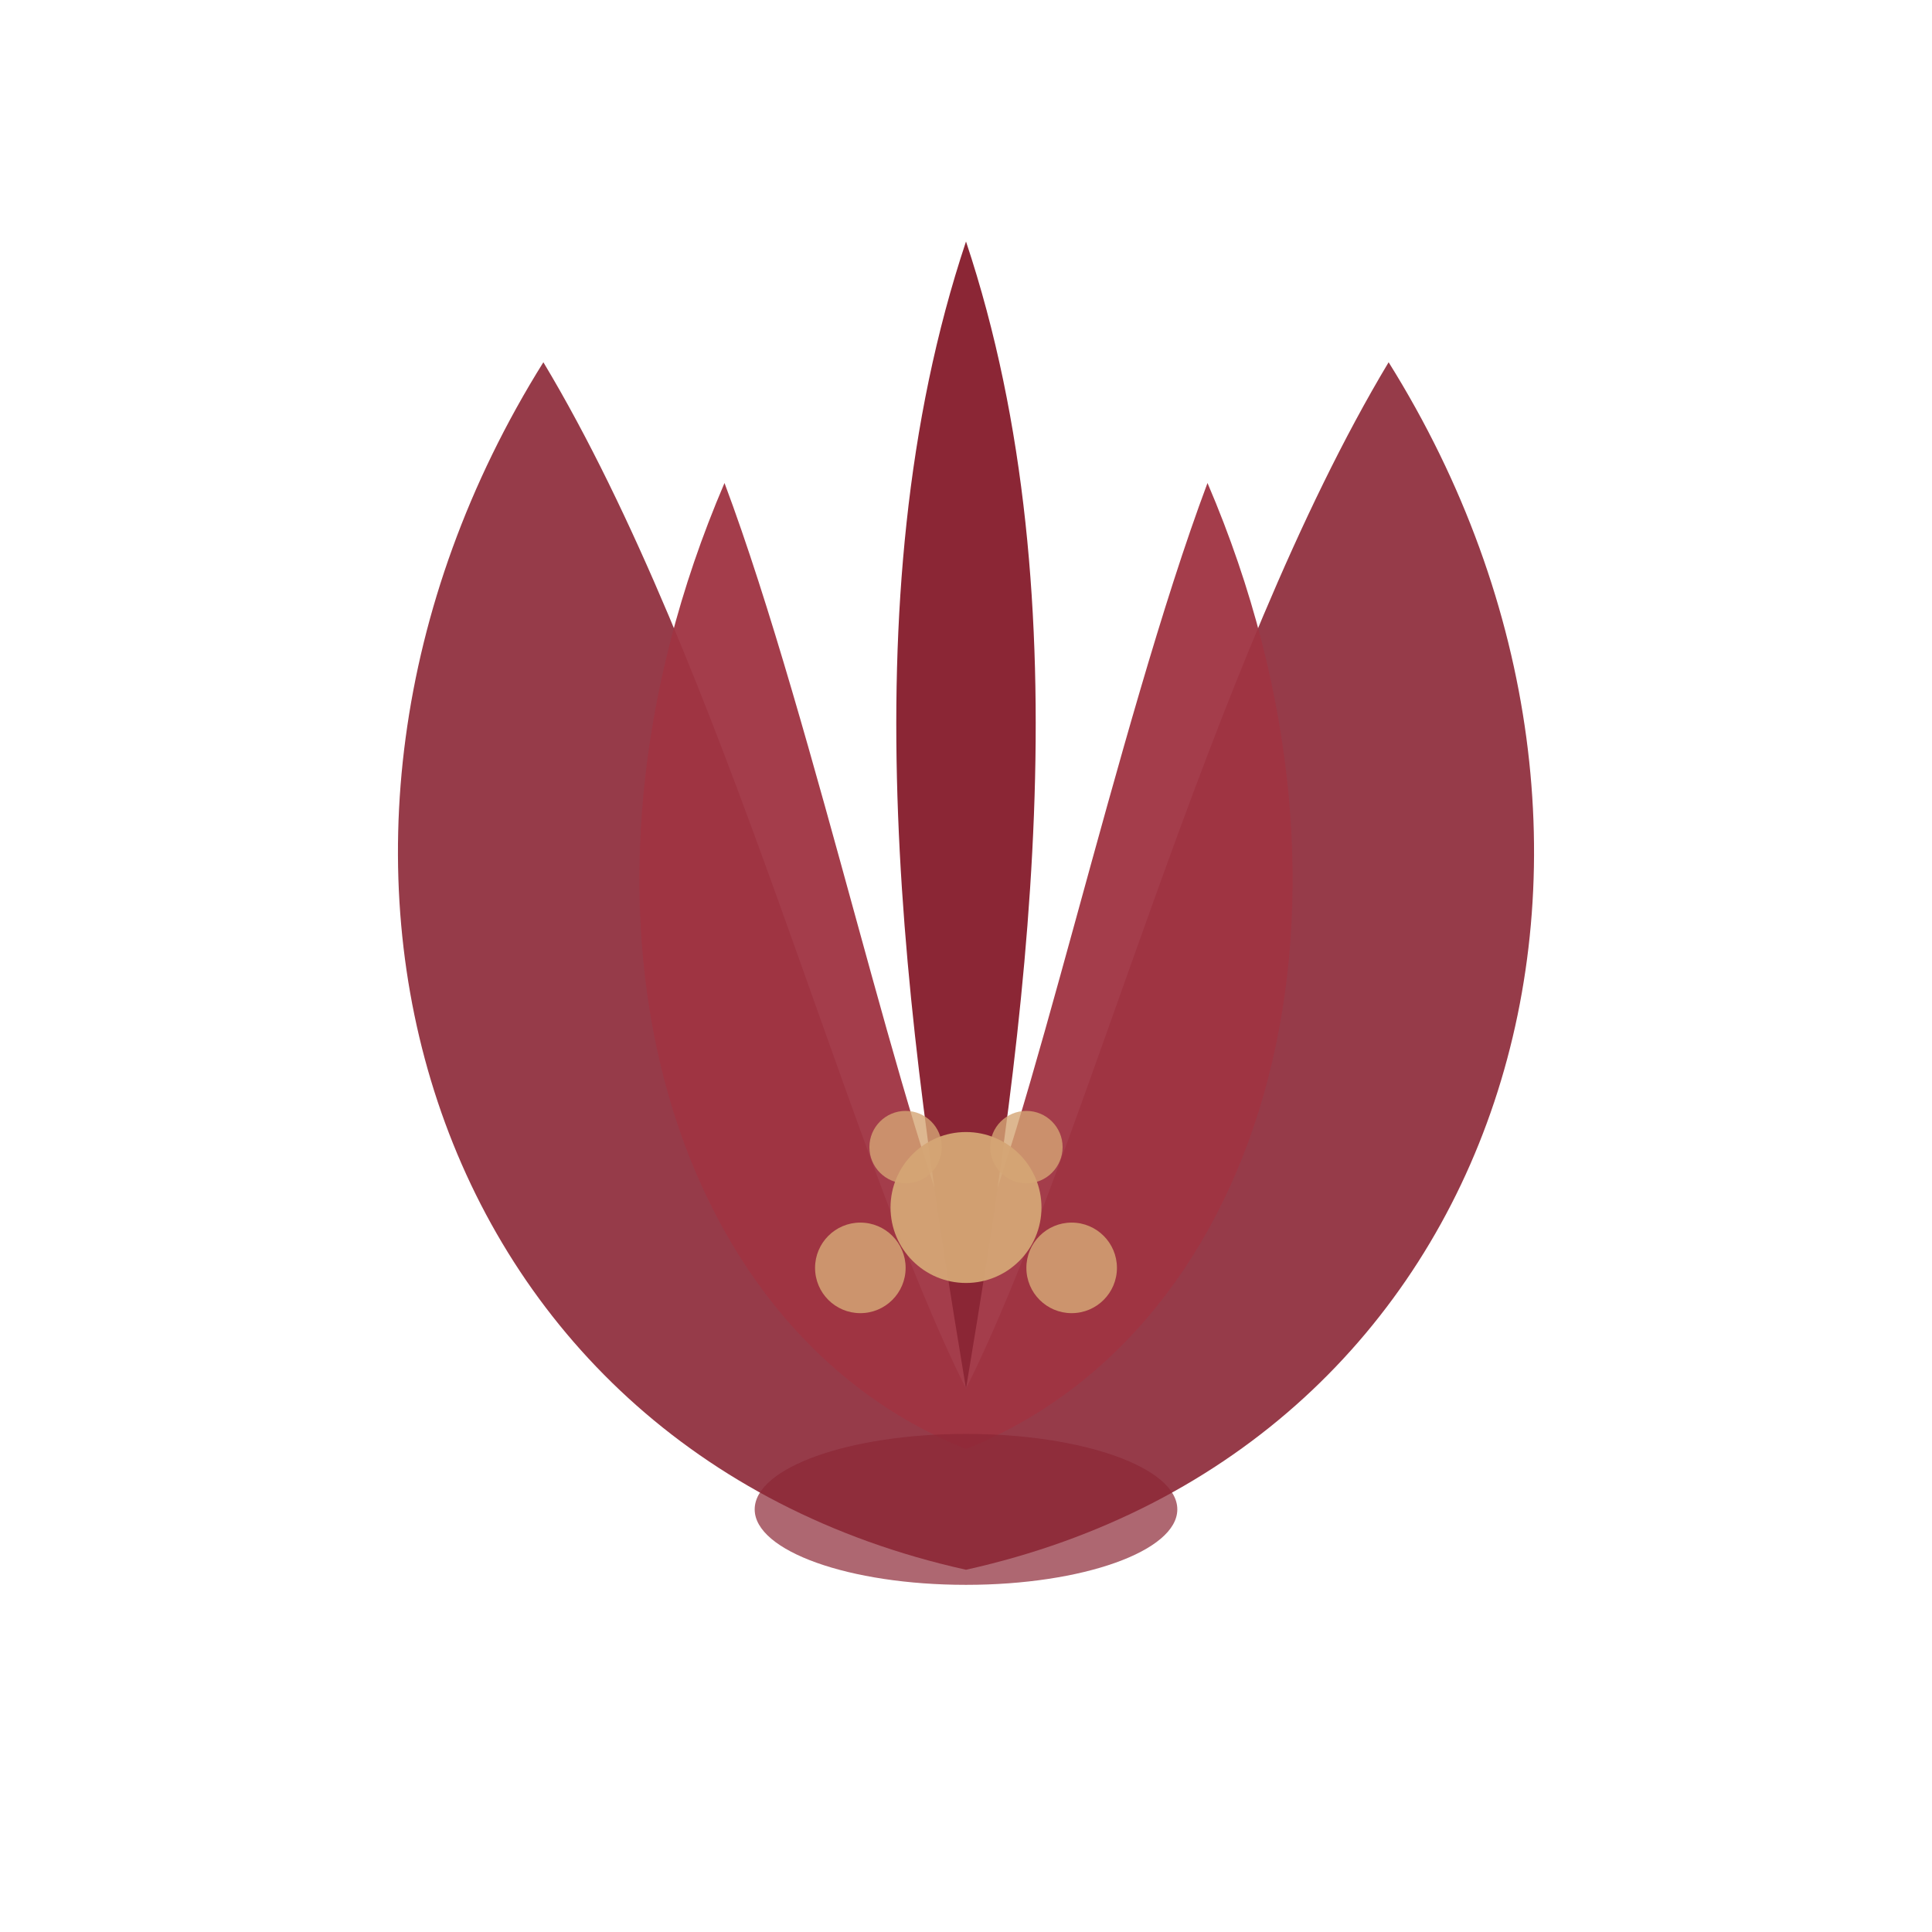
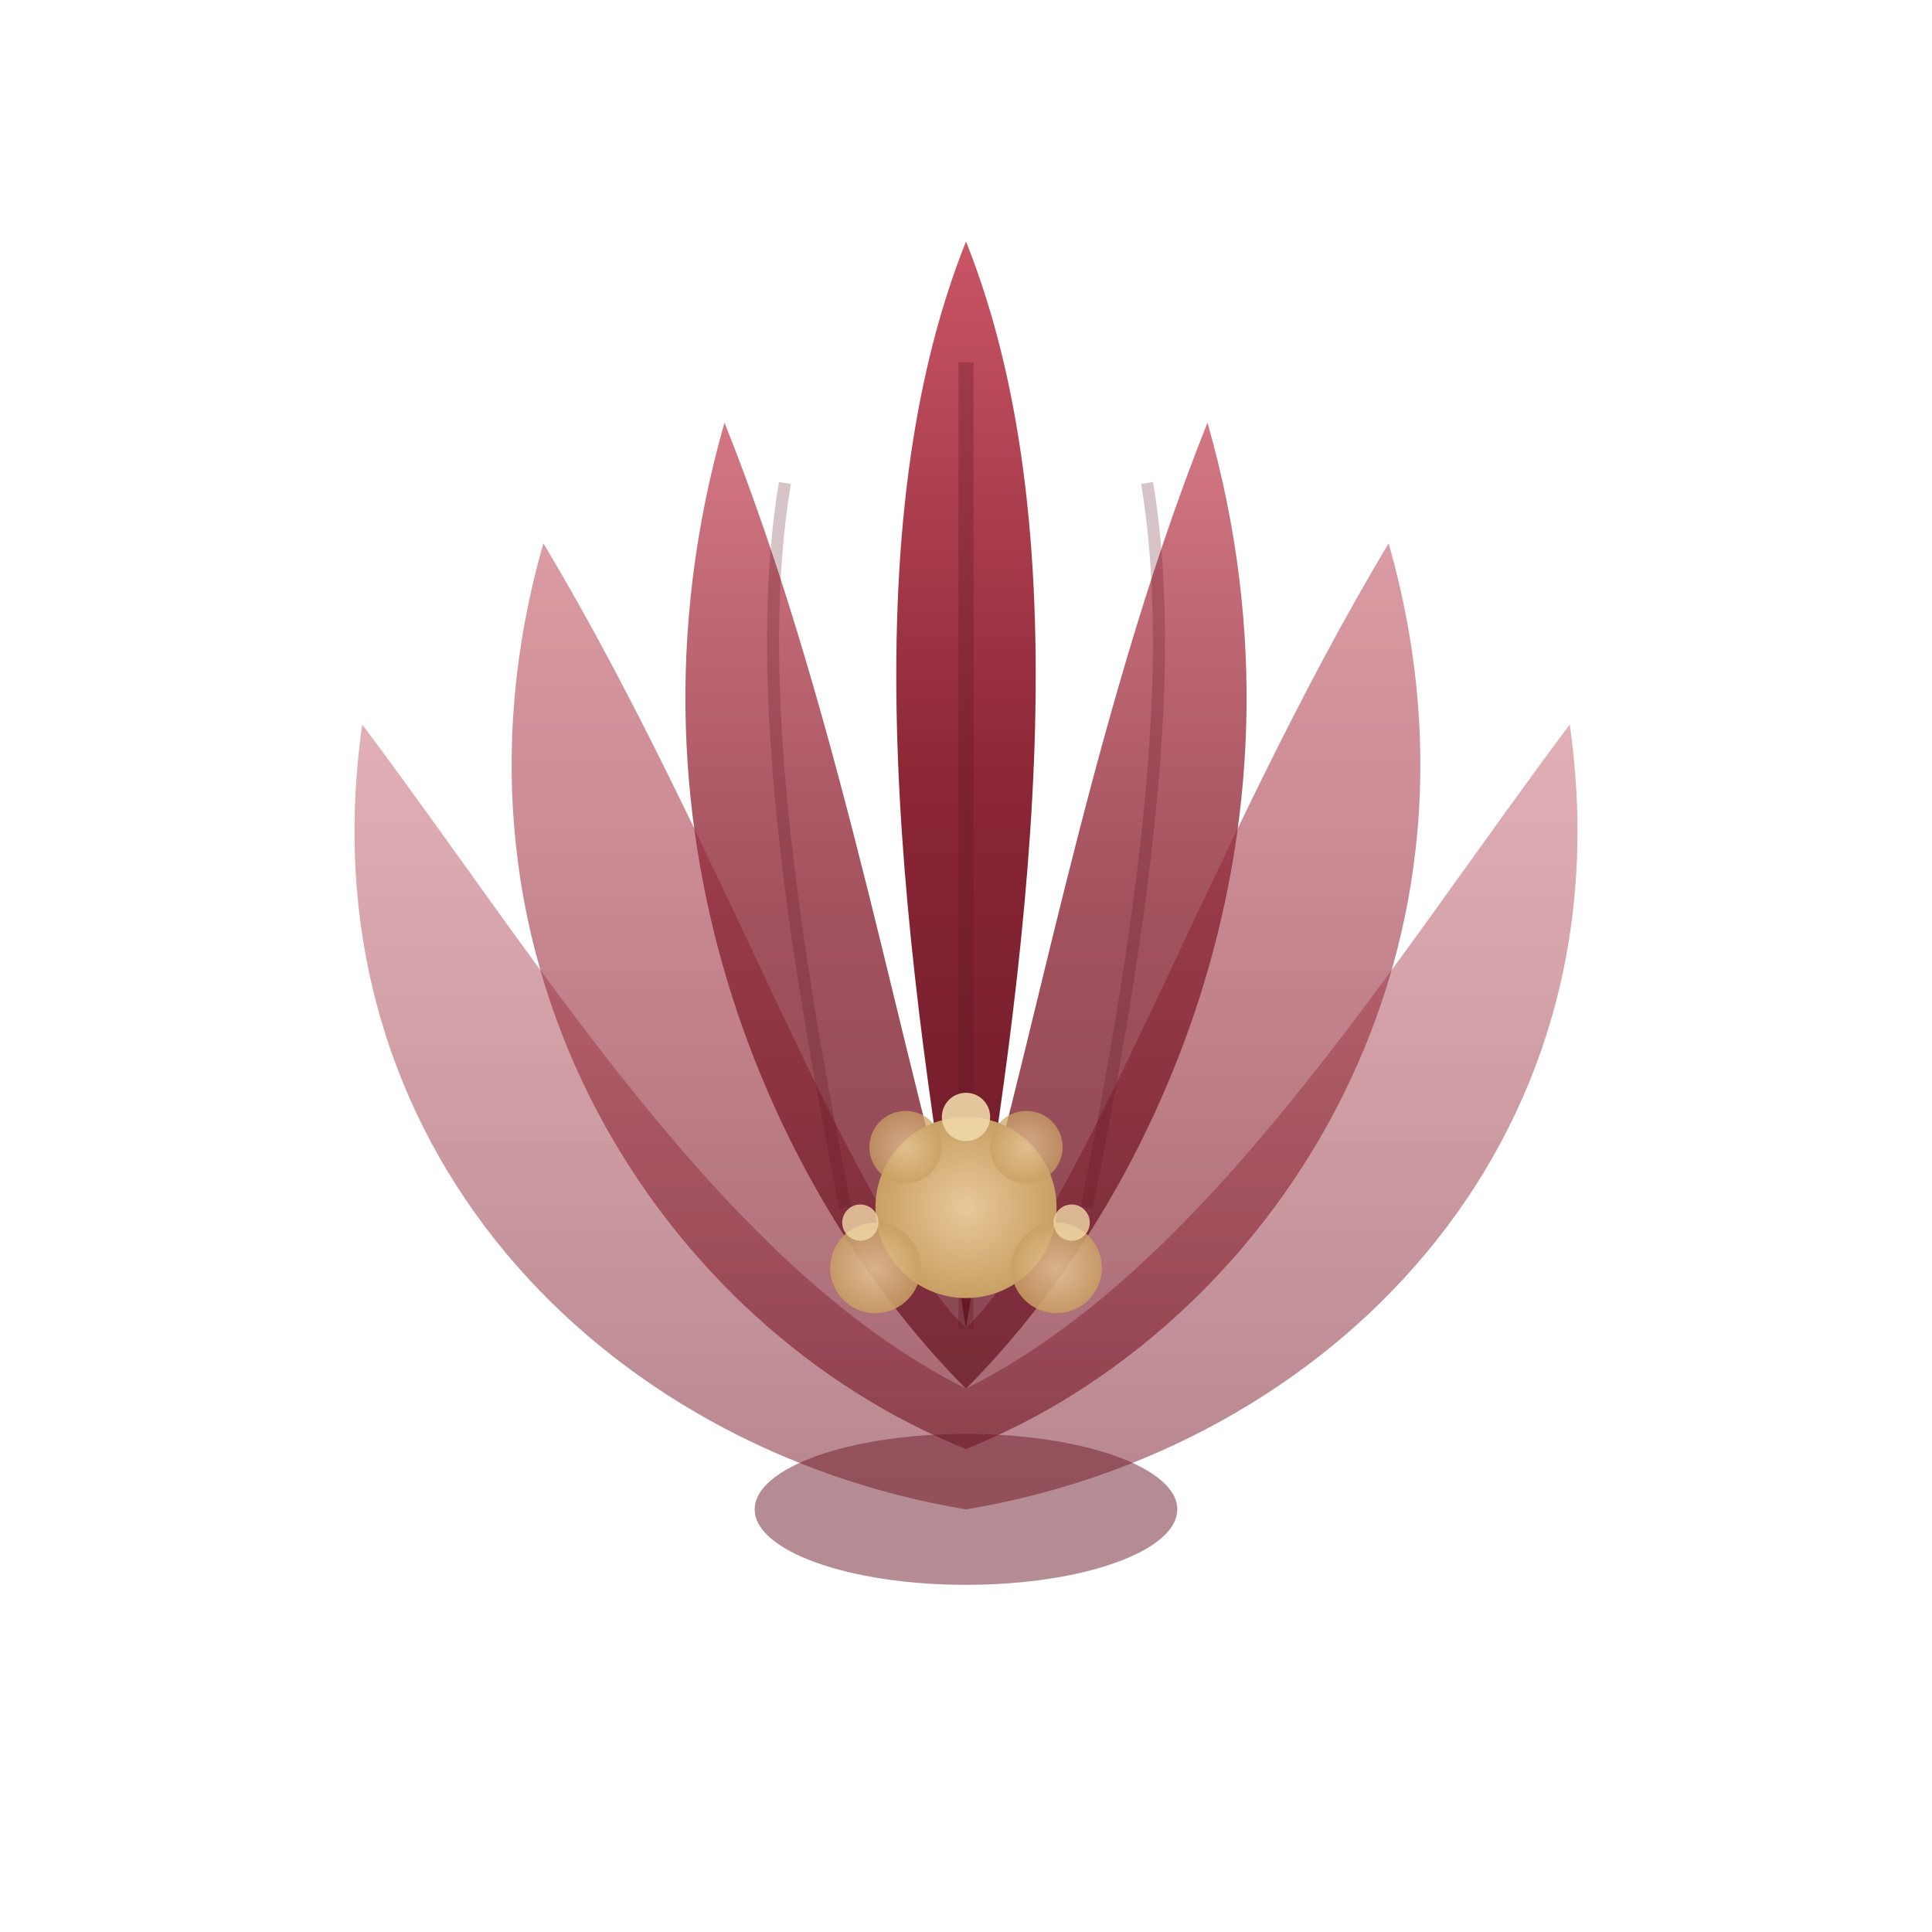
<svg xmlns="http://www.w3.org/2000/svg" viewBox="0 0 64 64" width="64" height="64">
-   <path d="M32 52 C14 48, 8 28, 18 12 C24 22, 28 38, 32 46 Z" fill="#8B2635" opacity="0.9" />
-   <path d="M32 52 C50 48, 56 28, 46 12 C40 22, 36 38, 32 46 Z" fill="#8B2635" opacity="0.9" />
-   <path d="M32 48 C22 44, 18 30, 24 16 C27 24, 30 38, 32 42 Z" fill="#A03342" opacity="0.95" />
-   <path d="M32 48 C42 44, 46 30, 40 16 C37 24, 34 38, 32 42 Z" fill="#A03342" opacity="0.95" />
-   <path d="M32 46 C30 34, 28 20, 32 8 C36 20, 34 34, 32 46 Z" fill="#8B2635" opacity="1" />
-   <ellipse cx="32" cy="50" rx="7" ry="2.5" fill="#8B2635" opacity="0.7" />
-   <circle cx="32" cy="40" r="2.5" fill="#D4A574" opacity="0.95" />
-   <circle cx="28.5" cy="42" r="1.5" fill="#D4A574" opacity="0.85" />
-   <circle cx="35.5" cy="42" r="1.5" fill="#D4A574" opacity="0.85" />
-   <circle cx="30" cy="38" r="1.2" fill="#D4A574" opacity="0.8" />
-   <circle cx="34" cy="38" r="1.2" fill="#D4A574" opacity="0.8" />
+   <defs>
+     <linearGradient id="petalGrad" x1="0%" y1="100%" x2="0%" y2="0%">
+       <stop offset="0%" style="stop-color:#6B1A28;stop-opacity:1" />
+       <stop offset="50%" style="stop-color:#8B2635;stop-opacity:1" />
+       <stop offset="100%" style="stop-color:#C95565;stop-opacity:1" />
+     </linearGradient>
+     <linearGradient id="outerPetalGrad" x1="0%" y1="100%" x2="0%" y2="0%">
+       <stop offset="0%" style="stop-color:#7A1F2E;stop-opacity:0.9" />
+       <stop offset="100%" style="stop-color:#B84050;stop-opacity:0.7" />
+     </linearGradient>
+     <radialGradient id="stamenGrad" cx="50%" cy="50%" r="50%">
+       <stop offset="0%" style="stop-color:#E8C89A;stop-opacity:1" />
+       <stop offset="100%" style="stop-color:#C9A063;stop-opacity:1" />
+     </radialGradient>
+   </defs>
+   <path d="M32 50 C20 48, 10 38, 12 24 C18 32, 24 42, 32 46 Z" fill="url(#outerPetalGrad)" opacity="0.6" />
+   <path d="M32 50 C44 48, 54 38, 52 24 C46 32, 40 42, 32 46 Z" fill="url(#outerPetalGrad)" opacity="0.6" />
+   <path d="M32 48 C22 44, 14 32, 18 18 C24 28, 28 40, 32 44 Z" fill="url(#outerPetalGrad)" opacity="0.75" />
+   <path d="M32 48 C42 44, 50 32, 46 18 C40 28, 36 40, 32 44 Z" fill="url(#outerPetalGrad)" opacity="0.75" />
+   <path d="M32 46 C26 40, 20 28, 24 14 C28 24, 30 36, 32 42 Z" fill="url(#petalGrad)" opacity="0.8" />
+   <path d="M32 46 C38 40, 44 28, 40 14 C36 24, 34 36, 32 42 Z" fill="url(#petalGrad)" opacity="0.8" />
+   <path d="M32 44 C30 32, 28 18, 32 8 C36 18, 34 32, 32 44 Z" fill="url(#petalGrad)" />
+   <path d="M32 44 L32 12" stroke="#5A1520" stroke-width="0.5" opacity="0.3" fill="none" />
+   <path d="M28 40 C26 30, 25 22, 26 16" stroke="#5A1520" stroke-width="0.4" opacity="0.25" fill="none" />
+   <path d="M36 40 C38 30, 39 22, 38 16" stroke="#5A1520" stroke-width="0.4" opacity="0.25" fill="none" />
+   <ellipse cx="32" cy="50" rx="7" ry="2.5" fill="#6B1A28" opacity="0.5" />
+   <circle cx="32" cy="40" r="3" fill="url(#stamenGrad)" />
+   <circle cx="29" cy="42" r="1.5" fill="url(#stamenGrad)" opacity="0.85" />
+   <circle cx="35" cy="42" r="1.5" fill="url(#stamenGrad)" opacity="0.85" />
+   <circle cx="30" cy="38" r="1.2" fill="url(#stamenGrad)" opacity="0.75" />
+   <circle cx="34" cy="38" r="1.2" fill="url(#stamenGrad)" opacity="0.75" />
+   <circle cx="32" cy="37" r="0.8" fill="#F0D8A8" opacity="0.9" />
+   <circle cx="28.5" cy="40.5" r="0.6" fill="#F0D8A8" opacity="0.8" />
+   <circle cx="35.5" cy="40.5" r="0.6" fill="#F0D8A8" opacity="0.8" />
</svg>
